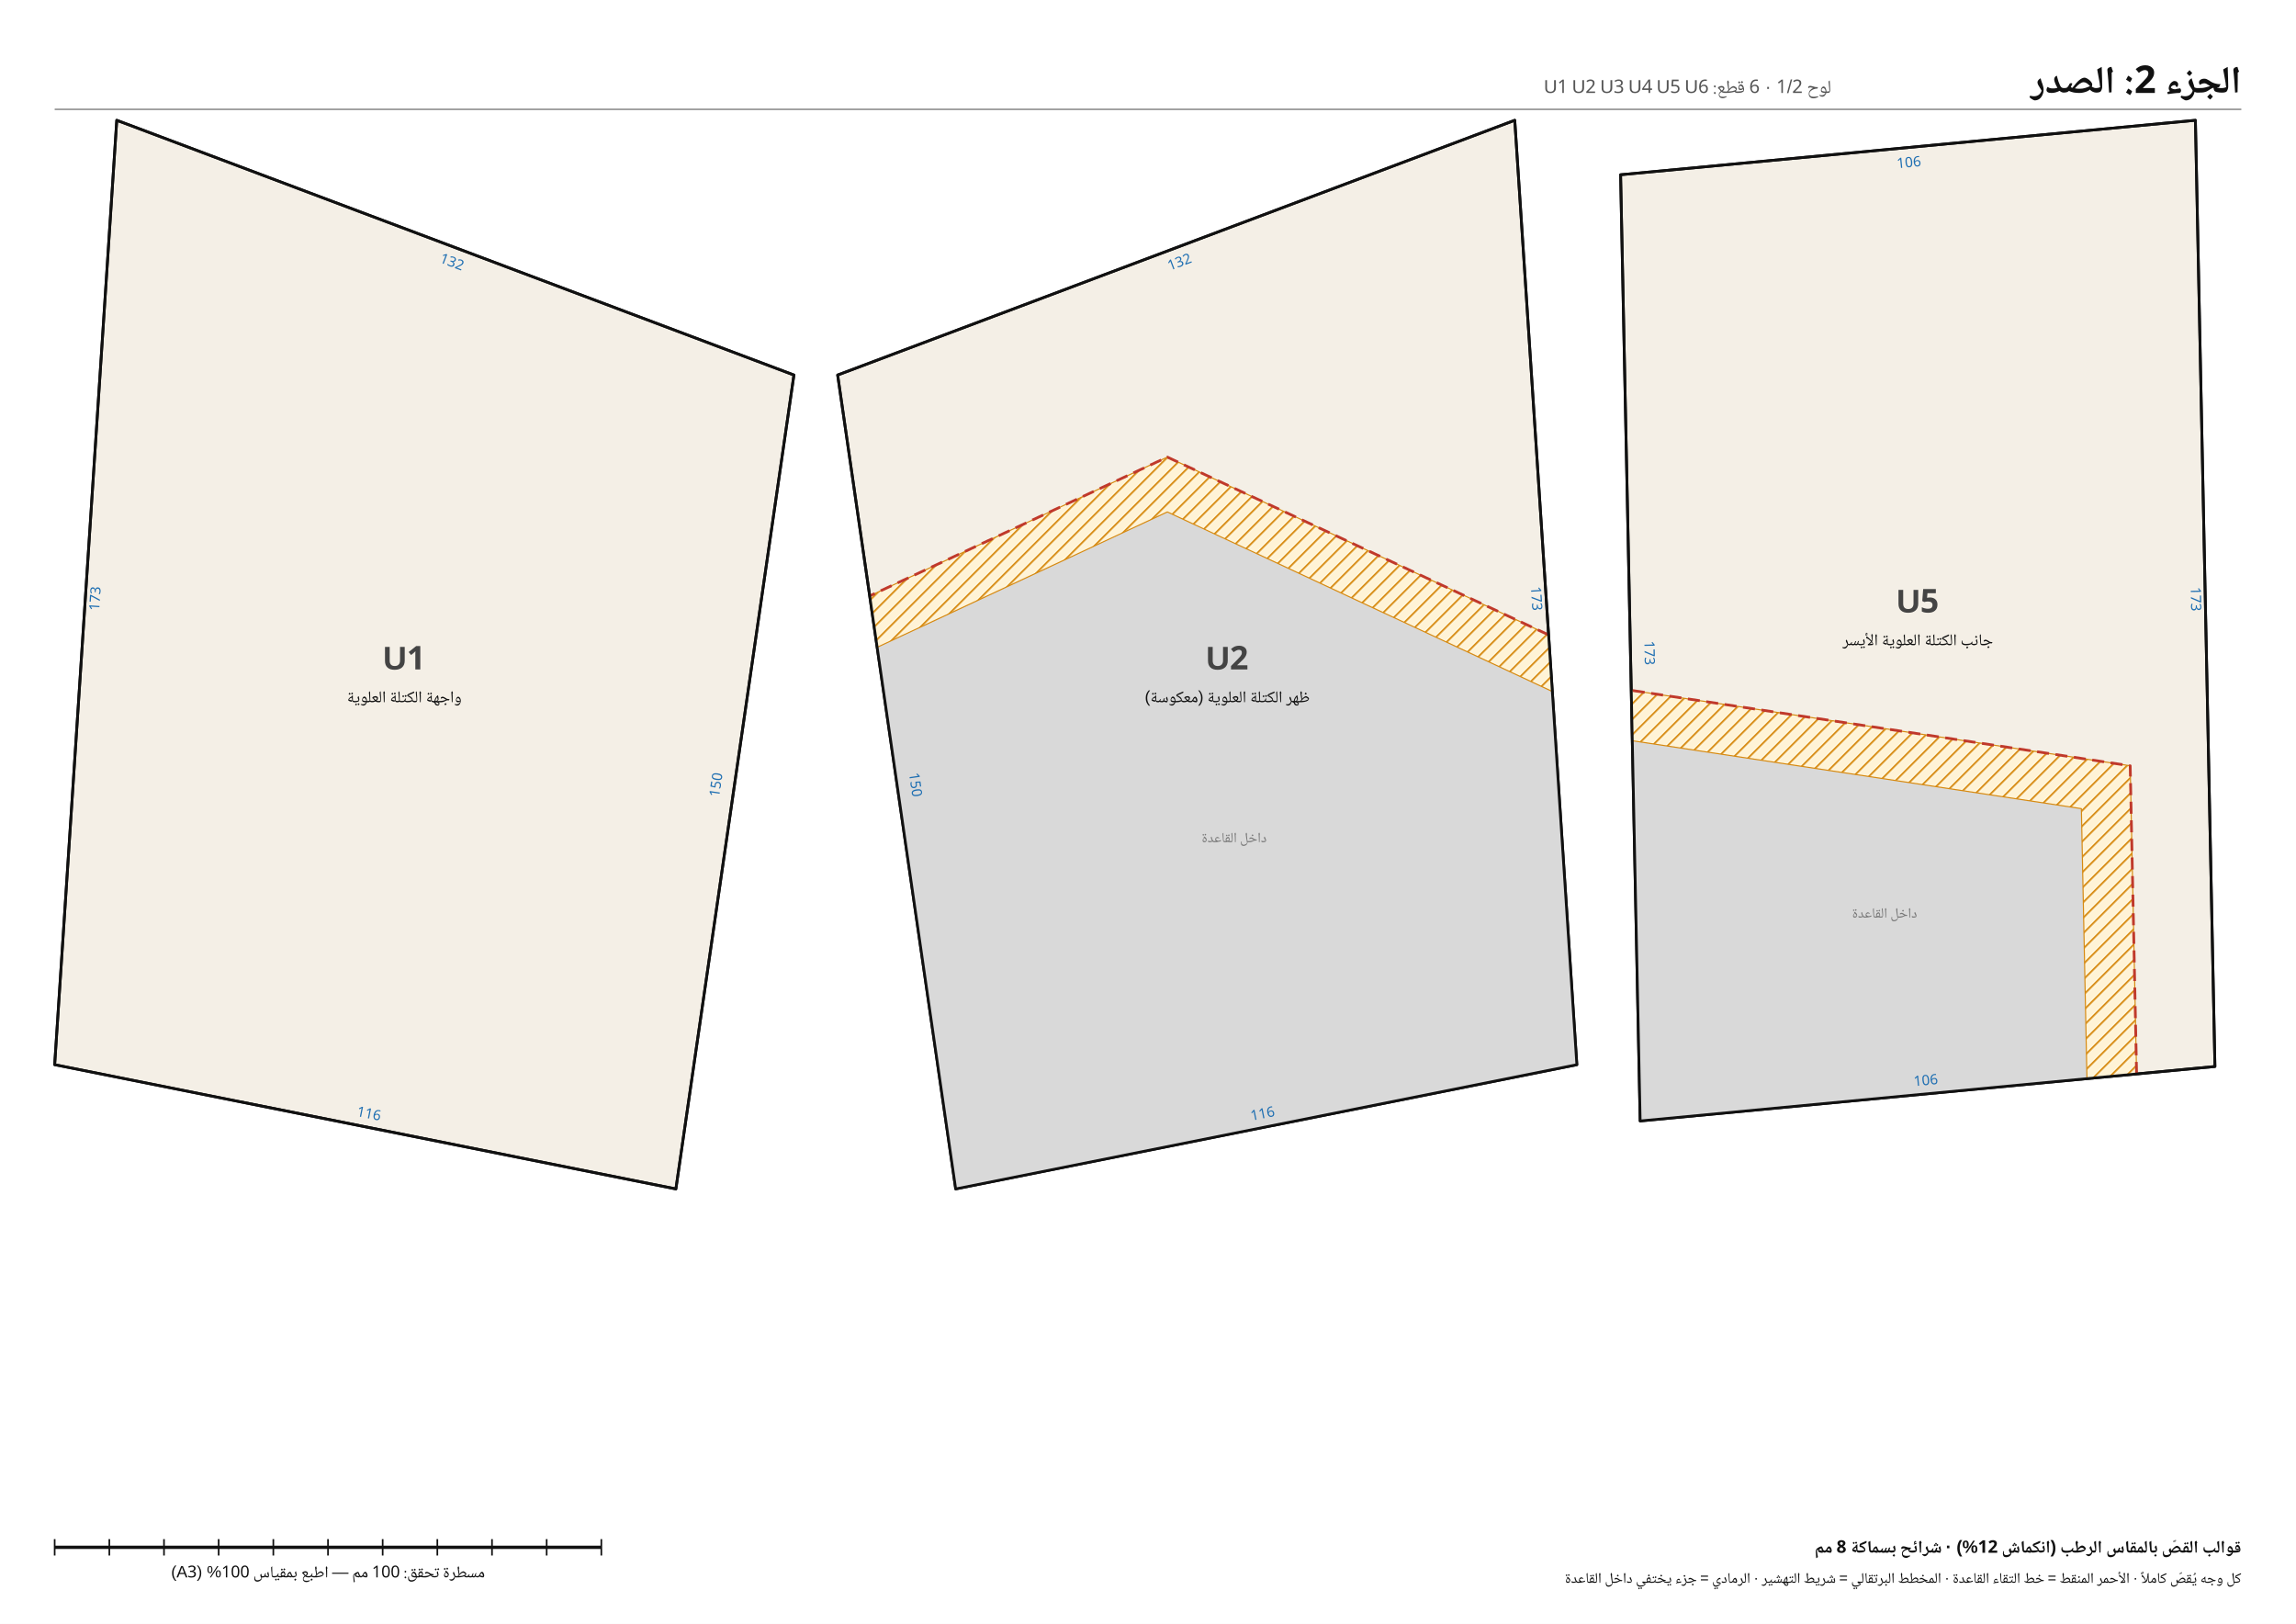
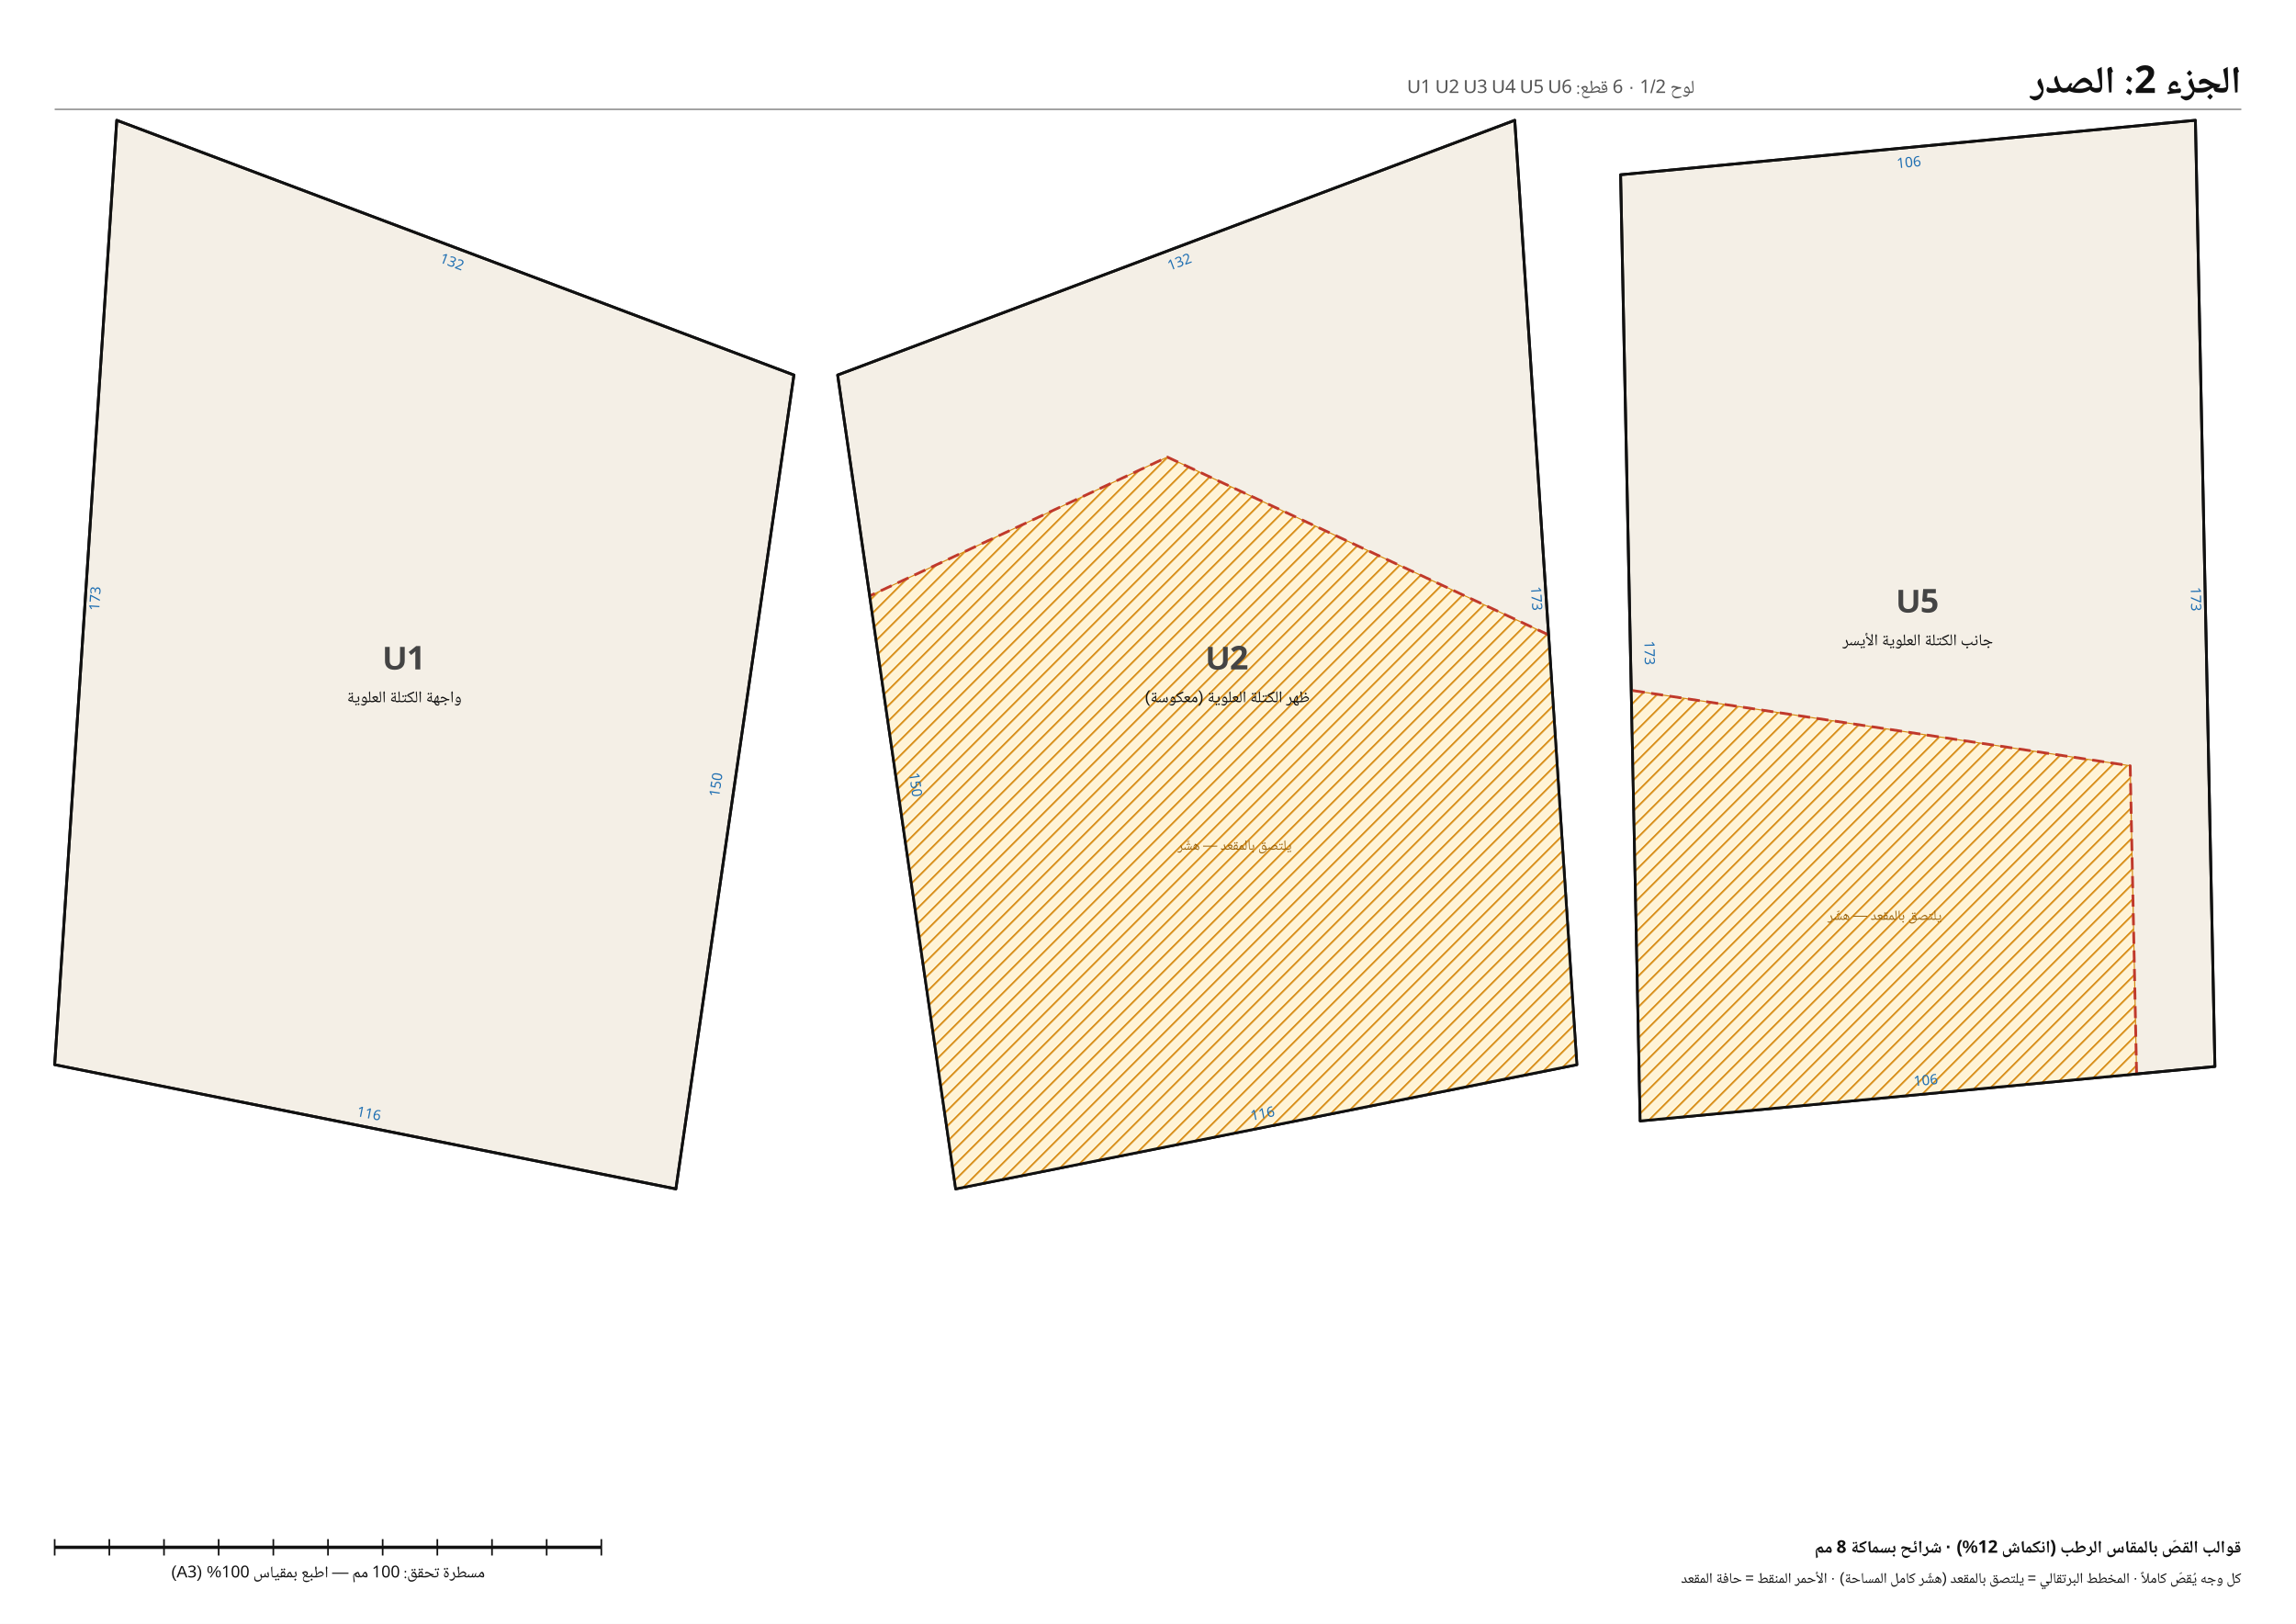
<svg xmlns="http://www.w3.org/2000/svg" width="420mm" height="297mm" viewBox="0 0 420 297" font-family="Noto Naskh Arabic, Amiri, Tahoma, Arial, sans-serif">
  <rect width="420" height="297" fill="#fff" />
  <defs>
    <marker id="ar" viewBox="0 0 10 10" refX="10" refY="5" markerWidth="5" markerHeight="5" orient="auto-start-reverse">
      <path d="M0,1 L10,5 L0,9 z" fill="#c0392b" />
    </marker>
    <marker id="ab" viewBox="0 0 10 10" refX="10" refY="5" markerWidth="4" markerHeight="4" orient="auto">
      <path d="M0,1 L10,5 L0,9 z" fill="#1f6fb2" />
    </marker>
    <pattern id="hatch" width="2" height="2" patternUnits="userSpaceOnUse" patternTransform="rotate(45)">
      <rect width="2" height="2" fill="#fff3d6" />
      <line x1="0" y1="0" x2="0" y2="2" stroke="#d68910" stroke-width="0.6" />
    </pattern>
  </defs>
  <polygon points="10.00,194.73 21.36,22.00 145.23,68.59 123.64,217.45 10.00,194.73" fill="#f4efe6" stroke="#111" stroke-width="0.5" stroke-linejoin="round" />
  <polygon points="10.00,194.73 21.36,22.00 145.23,68.59 123.64,217.45 10.00,194.73" fill="none" stroke="#111" stroke-width="0.5" stroke-linejoin="round" />
  <text x="18.28" y="109.53" font-size="2.6" text-anchor="middle" fill="#1f6fb2" font-weight="normal" direction="ltr" transform="rotate(-86.2 18.28 109.53)">173</text>
  <text x="82.38" y="48.73" font-size="2.6" text-anchor="middle" fill="#1f6fb2" font-weight="normal" direction="ltr" transform="rotate(20.6 82.38 48.73)">132</text>
  <text x="131.86" y="143.65" font-size="2.6" text-anchor="middle" fill="#1f6fb2" font-weight="normal" direction="ltr" transform="rotate(-81.7 131.86 143.65)">150</text>
  <text x="67.33" y="204.54" font-size="2.6" text-anchor="middle" fill="#1f6fb2" font-weight="normal" direction="ltr" transform="rotate(11.3 67.33 204.54)">116</text>
  <text x="73.95" y="122.44" font-size="6" text-anchor="middle" fill="#444" font-weight="bold" direction="ltr">U1</text>
  <text x="73.95" y="128.44" font-size="3" text-anchor="middle" fill="#111" font-weight="normal" direction="rtl">واجهة الكتلة العلوية</text>
  <polygon points="174.82,217.45 153.23,68.59 277.09,22.00 288.45,194.73 174.82,217.45" fill="#f4efe6" stroke="#111" stroke-width="0.5" stroke-linejoin="round" />
-   <polygon points="174.82,217.45 159.09,108.99 213.54,83.60 283.28,116.12 288.45,194.73 174.82,217.45" fill="#d9d9d9" stroke="none" stroke-width="0" stroke-linejoin="round" />
-   <polygon points="159.09,108.99 213.54,83.60 283.28,116.12 283.96,126.47 213.54,93.63 160.45,118.39 159.09,108.99" fill="url(#hatch)" stroke="#d68910" stroke-width="0.2" stroke-linejoin="round" />
+   <polygon points="174.82,217.45 159.09,108.99 213.54,83.60 283.28,116.12 288.45,194.73 174.82,217.45" fill="url(#hatch)" stroke="#d68910" stroke-width="0.2" stroke-linejoin="round" />
  <polyline points="283.28,116.12 283.28,116.12 213.54,83.60 159.09,108.99 159.09,108.99" fill="none" stroke="#c0392b" stroke-width="0.5" stroke-dasharray="2.2,1.2" stroke-linejoin="round" />
-   <text x="225.77" y="154.04" font-size="2.6" text-anchor="middle" fill="#777" font-weight="normal" direction="rtl">داخل القاعدة</text>
+   <text x="225.85" y="155.42" font-size="2.6" text-anchor="middle" fill="#9c640c" font-weight="normal" direction="rtl">يلتصق بالمقعد — هشّر</text>
  <polygon points="174.82,217.45 153.23,68.59 277.09,22.00 288.45,194.73 174.82,217.45" fill="none" stroke="#111" stroke-width="0.5" stroke-linejoin="round" />
  <text x="166.60" y="143.65" font-size="2.6" text-anchor="middle" fill="#1f6fb2" font-weight="normal" direction="ltr" transform="rotate(81.7 166.60 143.65)">150</text>
  <text x="216.07" y="48.73" font-size="2.6" text-anchor="middle" fill="#1f6fb2" font-weight="normal" direction="ltr" transform="rotate(-20.6 216.07 48.73)">132</text>
  <text x="280.18" y="109.53" font-size="2.6" text-anchor="middle" fill="#1f6fb2" font-weight="normal" direction="ltr" transform="rotate(86.2 280.18 109.53)">173</text>
  <text x="231.13" y="204.54" font-size="2.6" text-anchor="middle" fill="#1f6fb2" font-weight="normal" direction="ltr" transform="rotate(-11.3 231.13 204.54)">116</text>
  <text x="224.50" y="122.44" font-size="6" text-anchor="middle" fill="#444" font-weight="bold" direction="ltr">U2</text>
  <text x="224.50" y="128.44" font-size="3" text-anchor="middle" fill="#111" font-weight="normal" direction="rtl">ظهر الكتلة العلوية (معكوسة)</text>
  <polygon points="300.03,205.02 296.45,31.96 401.60,22.00 405.17,195.06 300.03,205.02" fill="#f4efe6" stroke="#111" stroke-width="0.5" stroke-linejoin="round" />
-   <polygon points="300.03,205.02 298.40,126.26 389.67,140.06 390.84,196.42 300.03,205.02" fill="#d9d9d9" stroke="none" stroke-width="0" stroke-linejoin="round" />
-   <polygon points="298.40,126.26 389.67,140.06 390.84,196.42 381.76,197.28 380.74,147.90 298.59,135.48 298.40,126.26" fill="url(#hatch)" stroke="#d68910" stroke-width="0.2" stroke-linejoin="round" />
+   <polygon points="300.03,205.02 298.40,126.26 389.67,140.06 390.84,196.42 300.03,205.02" fill="url(#hatch)" stroke="#d68910" stroke-width="0.2" stroke-linejoin="round" />
  <polyline points="390.84,196.42 390.84,196.42 389.67,140.06 298.40,126.26 298.40,126.26" fill="none" stroke="#c0392b" stroke-width="0.5" stroke-dasharray="2.2,1.2" stroke-linejoin="round" />
-   <text x="344.75" y="167.83" font-size="2.6" text-anchor="middle" fill="#777" font-weight="normal" direction="rtl">داخل القاعدة</text>
+   <text x="344.76" y="168.24" font-size="2.6" text-anchor="middle" fill="#9c640c" font-weight="normal" direction="rtl">يلتصق بالمقعد — هشّر</text>
  <polygon points="300.03,205.02 296.45,31.96 401.60,22.00 405.17,195.06 300.03,205.02" fill="none" stroke="#111" stroke-width="0.5" stroke-linejoin="round" />
  <text x="300.84" y="119.44" font-size="2.6" text-anchor="middle" fill="#1f6fb2" font-weight="normal" direction="ltr" transform="rotate(88.8 300.84 119.44)">173</text>
  <text x="349.27" y="30.57" font-size="2.6" text-anchor="middle" fill="#1f6fb2" font-weight="normal" direction="ltr" transform="rotate(-5.4 349.27 30.57)">106</text>
  <text x="400.79" y="109.59" font-size="2.6" text-anchor="middle" fill="#1f6fb2" font-weight="normal" direction="ltr" transform="rotate(88.8 400.79 109.59)">173</text>
  <text x="352.36" y="198.45" font-size="2.6" text-anchor="middle" fill="#1f6fb2" font-weight="normal" direction="ltr" transform="rotate(-5.4 352.36 198.45)">106</text>
  <text x="350.81" y="112.01" font-size="6" text-anchor="middle" fill="#444" font-weight="bold" direction="ltr">U5</text>
  <text x="350.81" y="118.01" font-size="3" text-anchor="middle" fill="#111" font-weight="normal" direction="rtl">جانب الكتلة العلوية الأيسر</text>
  <text x="410.00" y="17.00" font-size="7" text-anchor="start" fill="#111" font-weight="bold" direction="rtl">الجزء 2: الصدر</text>
-   <text x="335.00" y="17.00" font-size="3.4" text-anchor="start" fill="#555" font-weight="normal" direction="rtl">لوح 1/2 · 6 قطع: U1 U2 U3 U4 U5 U6</text>
+   <text x="310.00" y="17.00" font-size="3.4" text-anchor="start" fill="#555" font-weight="normal" direction="rtl">لوح 1/2 · 6 قطع: U1 U2 U3 U4 U5 U6</text>
  <line x1="10.00" y1="20.00" x2="410.00" y2="20.00" stroke="#999" stroke-width="0.3" />
  <line x1="10.00" y1="283.00" x2="110.00" y2="283.00" stroke="#111" stroke-width="0.6" />
  <line x1="10.00" y1="281.50" x2="10.00" y2="284.50" stroke="#111" stroke-width="0.3" />
  <line x1="20.00" y1="281.50" x2="20.00" y2="284.50" stroke="#111" stroke-width="0.3" />
  <line x1="30.00" y1="281.50" x2="30.00" y2="284.50" stroke="#111" stroke-width="0.3" />
  <line x1="40.00" y1="281.50" x2="40.00" y2="284.50" stroke="#111" stroke-width="0.3" />
  <line x1="50.00" y1="281.50" x2="50.00" y2="284.50" stroke="#111" stroke-width="0.3" />
  <line x1="60.00" y1="281.50" x2="60.00" y2="284.50" stroke="#111" stroke-width="0.3" />
  <line x1="70.00" y1="281.50" x2="70.00" y2="284.50" stroke="#111" stroke-width="0.3" />
  <line x1="80.00" y1="281.50" x2="80.00" y2="284.50" stroke="#111" stroke-width="0.3" />
  <line x1="90.00" y1="281.50" x2="90.00" y2="284.50" stroke="#111" stroke-width="0.3" />
  <line x1="100.00" y1="281.50" x2="100.00" y2="284.50" stroke="#111" stroke-width="0.3" />
  <line x1="110.00" y1="281.50" x2="110.00" y2="284.50" stroke="#111" stroke-width="0.3" />
  <text x="60.00" y="288.50" font-size="3" text-anchor="middle" fill="#111" font-weight="normal" direction="rtl">مسطرة تحقق: 100 مم — اطبع بمقياس 100% (A3)</text>
  <text x="410.00" y="284.00" font-size="3.2" text-anchor="start" fill="#111" font-weight="bold" direction="rtl">قوالب القصّ بالمقاس الرطب (انكماش 12%) · شرائح بسماكة 8 مم</text>
-   <text x="410.00" y="289.50" font-size="2.7" text-anchor="start" fill="#111" font-weight="normal" direction="rtl">كل وجه يُقصّ كاملاً · الأحمر المنقط = خط التقاء القاعدة · المخطط البرتقالي = شريط التهشير · الرمادي = جزء يختفي داخل القاعدة</text>
+   <text x="410.00" y="289.50" font-size="2.7" text-anchor="start" fill="#111" font-weight="normal" direction="rtl">كل وجه يُقصّ كاملاً · المخطط البرتقالي = يلتصق بالمقعد (هشّر كامل المساحة) · الأحمر المنقط = حافة المقعد</text>
</svg>
